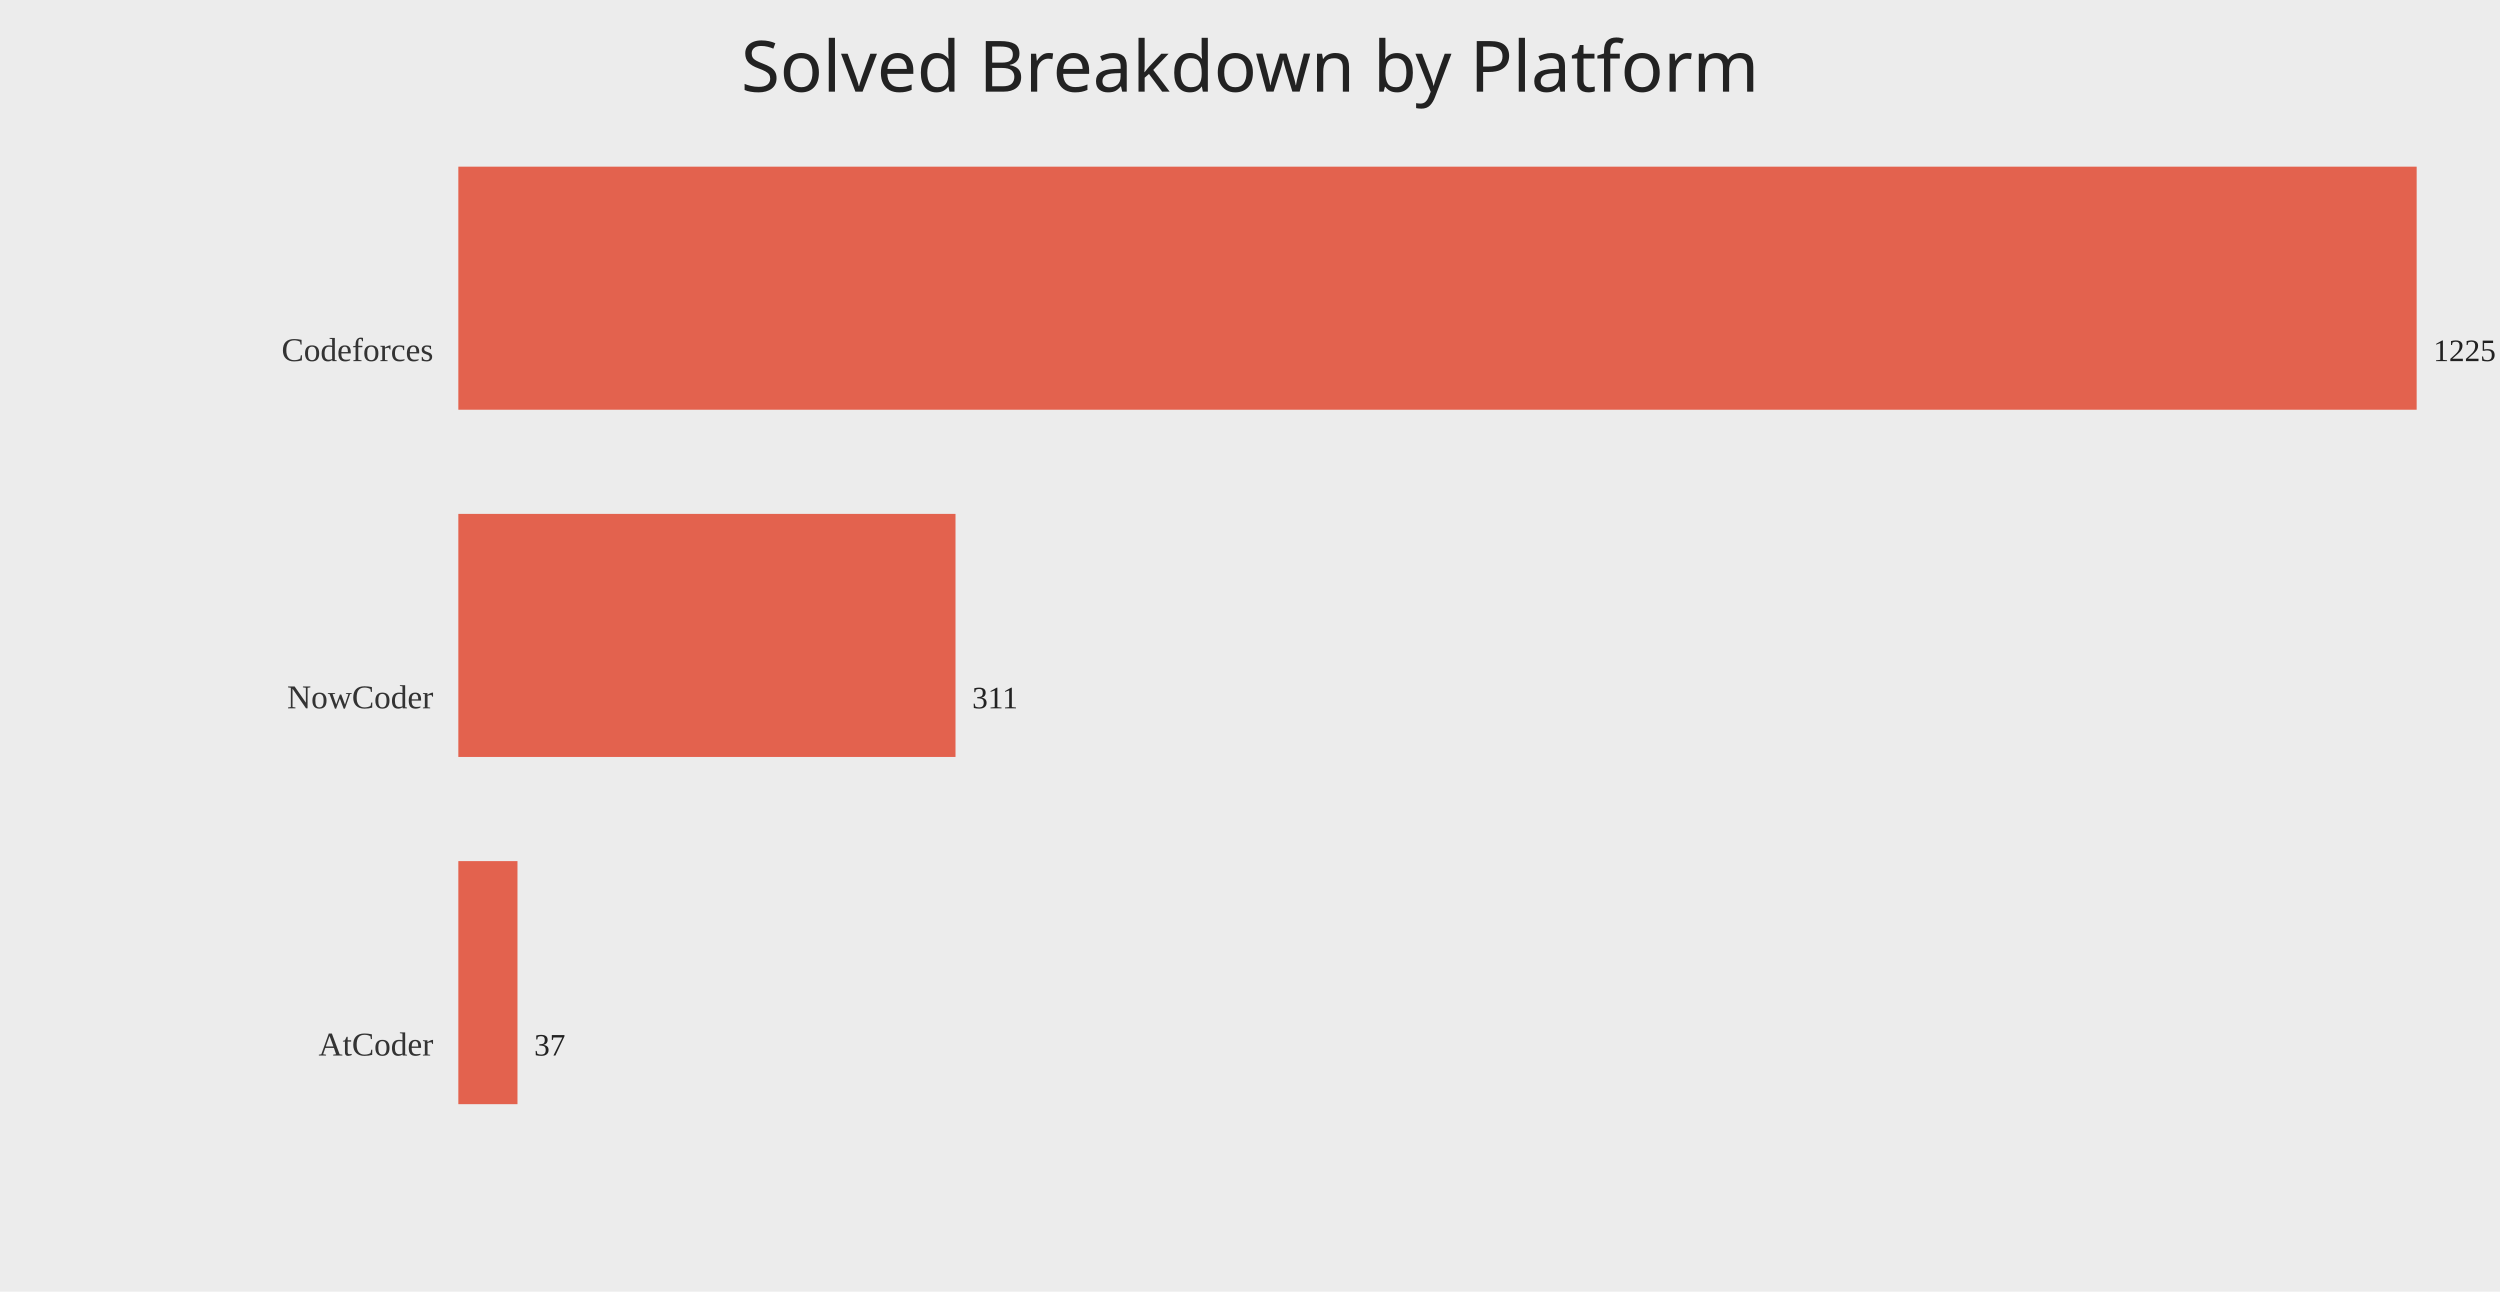
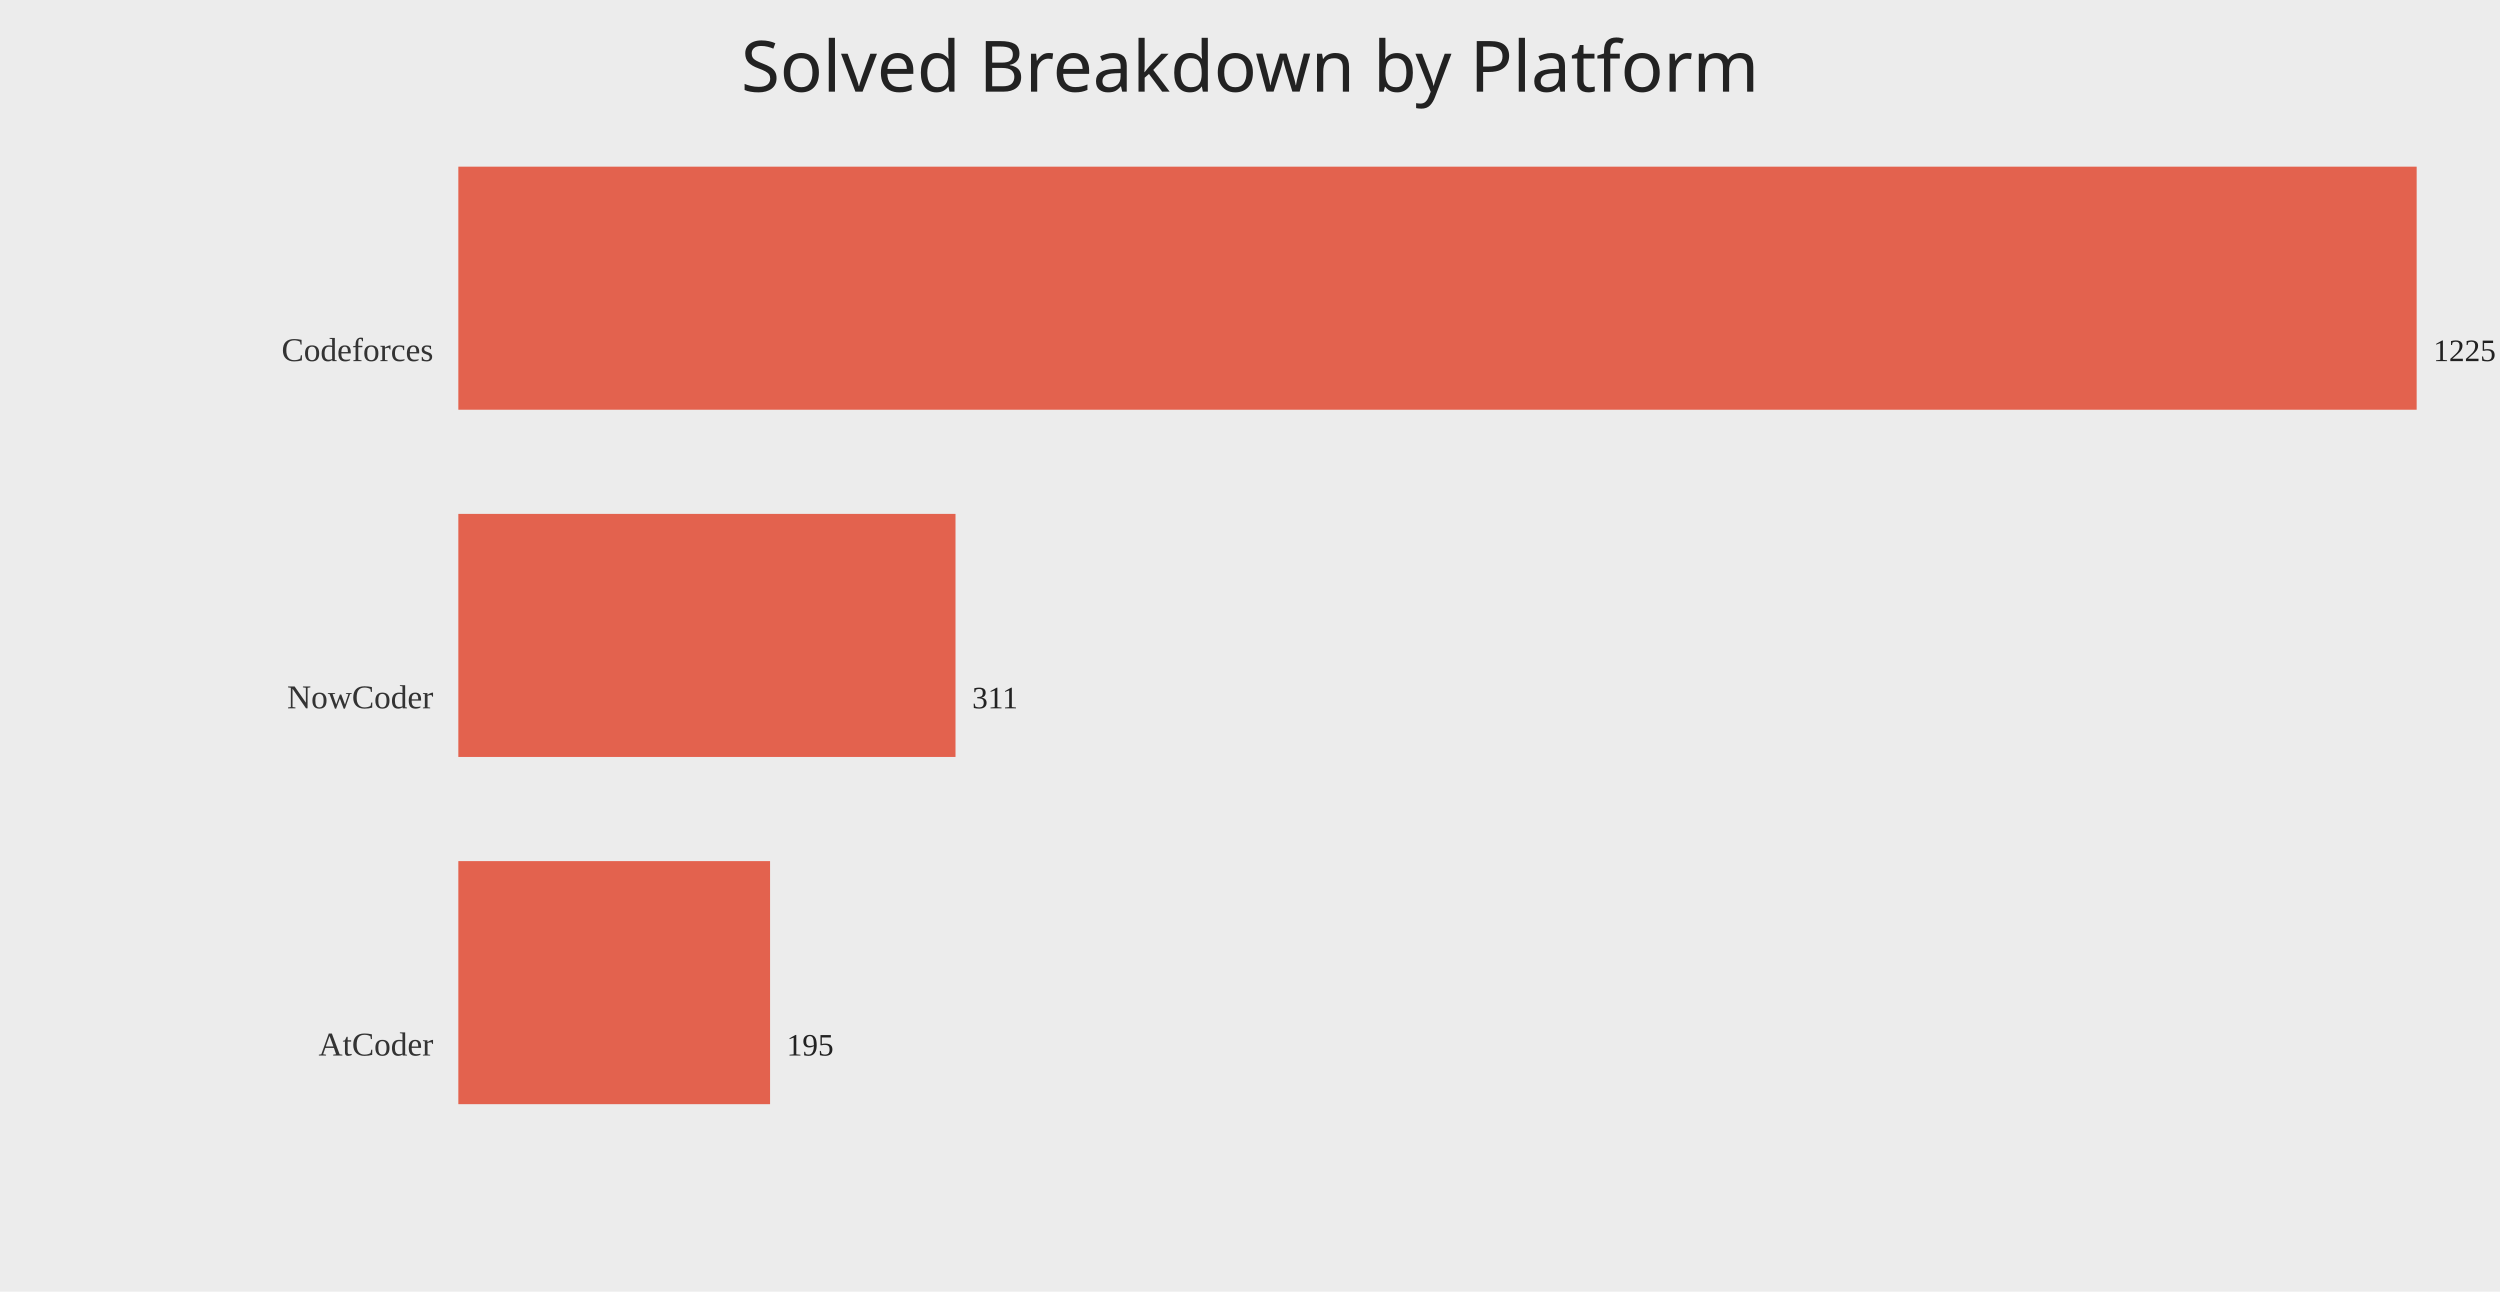
<svg xmlns="http://www.w3.org/2000/svg" width="1200" height="620">
  <rect width="100%" height="100%" fill="#ececec" />
  <text x="50%" y="44" text-anchor="middle" fill="#222" font-size="34" font-family="Comic Sans MS, Segoe UI">Solved Breakdown by Platform</text>
  <text x="208" y="173.33" text-anchor="end" fill="#333" font-size="16">Codeforces</text>
  <rect x="220" y="80.00" width="940.00" height="116.67" fill="#e24a33" opacity="0.85" />
  <text x="1168.00" y="173.33" fill="#222" font-size="15">1225</text>
  <text x="208" y="340.00" text-anchor="end" fill="#333" font-size="16">NowCoder</text>
  <rect x="220" y="246.67" width="238.64" height="116.67" fill="#e24a33" opacity="0.85" />
  <text x="466.64" y="340.00" fill="#222" font-size="15">311</text>
  <text x="208" y="506.67" text-anchor="end" fill="#333" font-size="16">AtCoder</text>
-   <rect x="220" y="413.33" width="28.39" height="116.67" fill="#e24a33" opacity="0.85" />
-   <text x="256.39" y="506.67" fill="#222" font-size="15">37</text>
+   <rect x="220" y="413.33" width="149.63" height="116.67" fill="#e24a33" opacity="0.85" />
+   <text x="377.63" y="506.67" fill="#222" font-size="15">195</text>
</svg>
